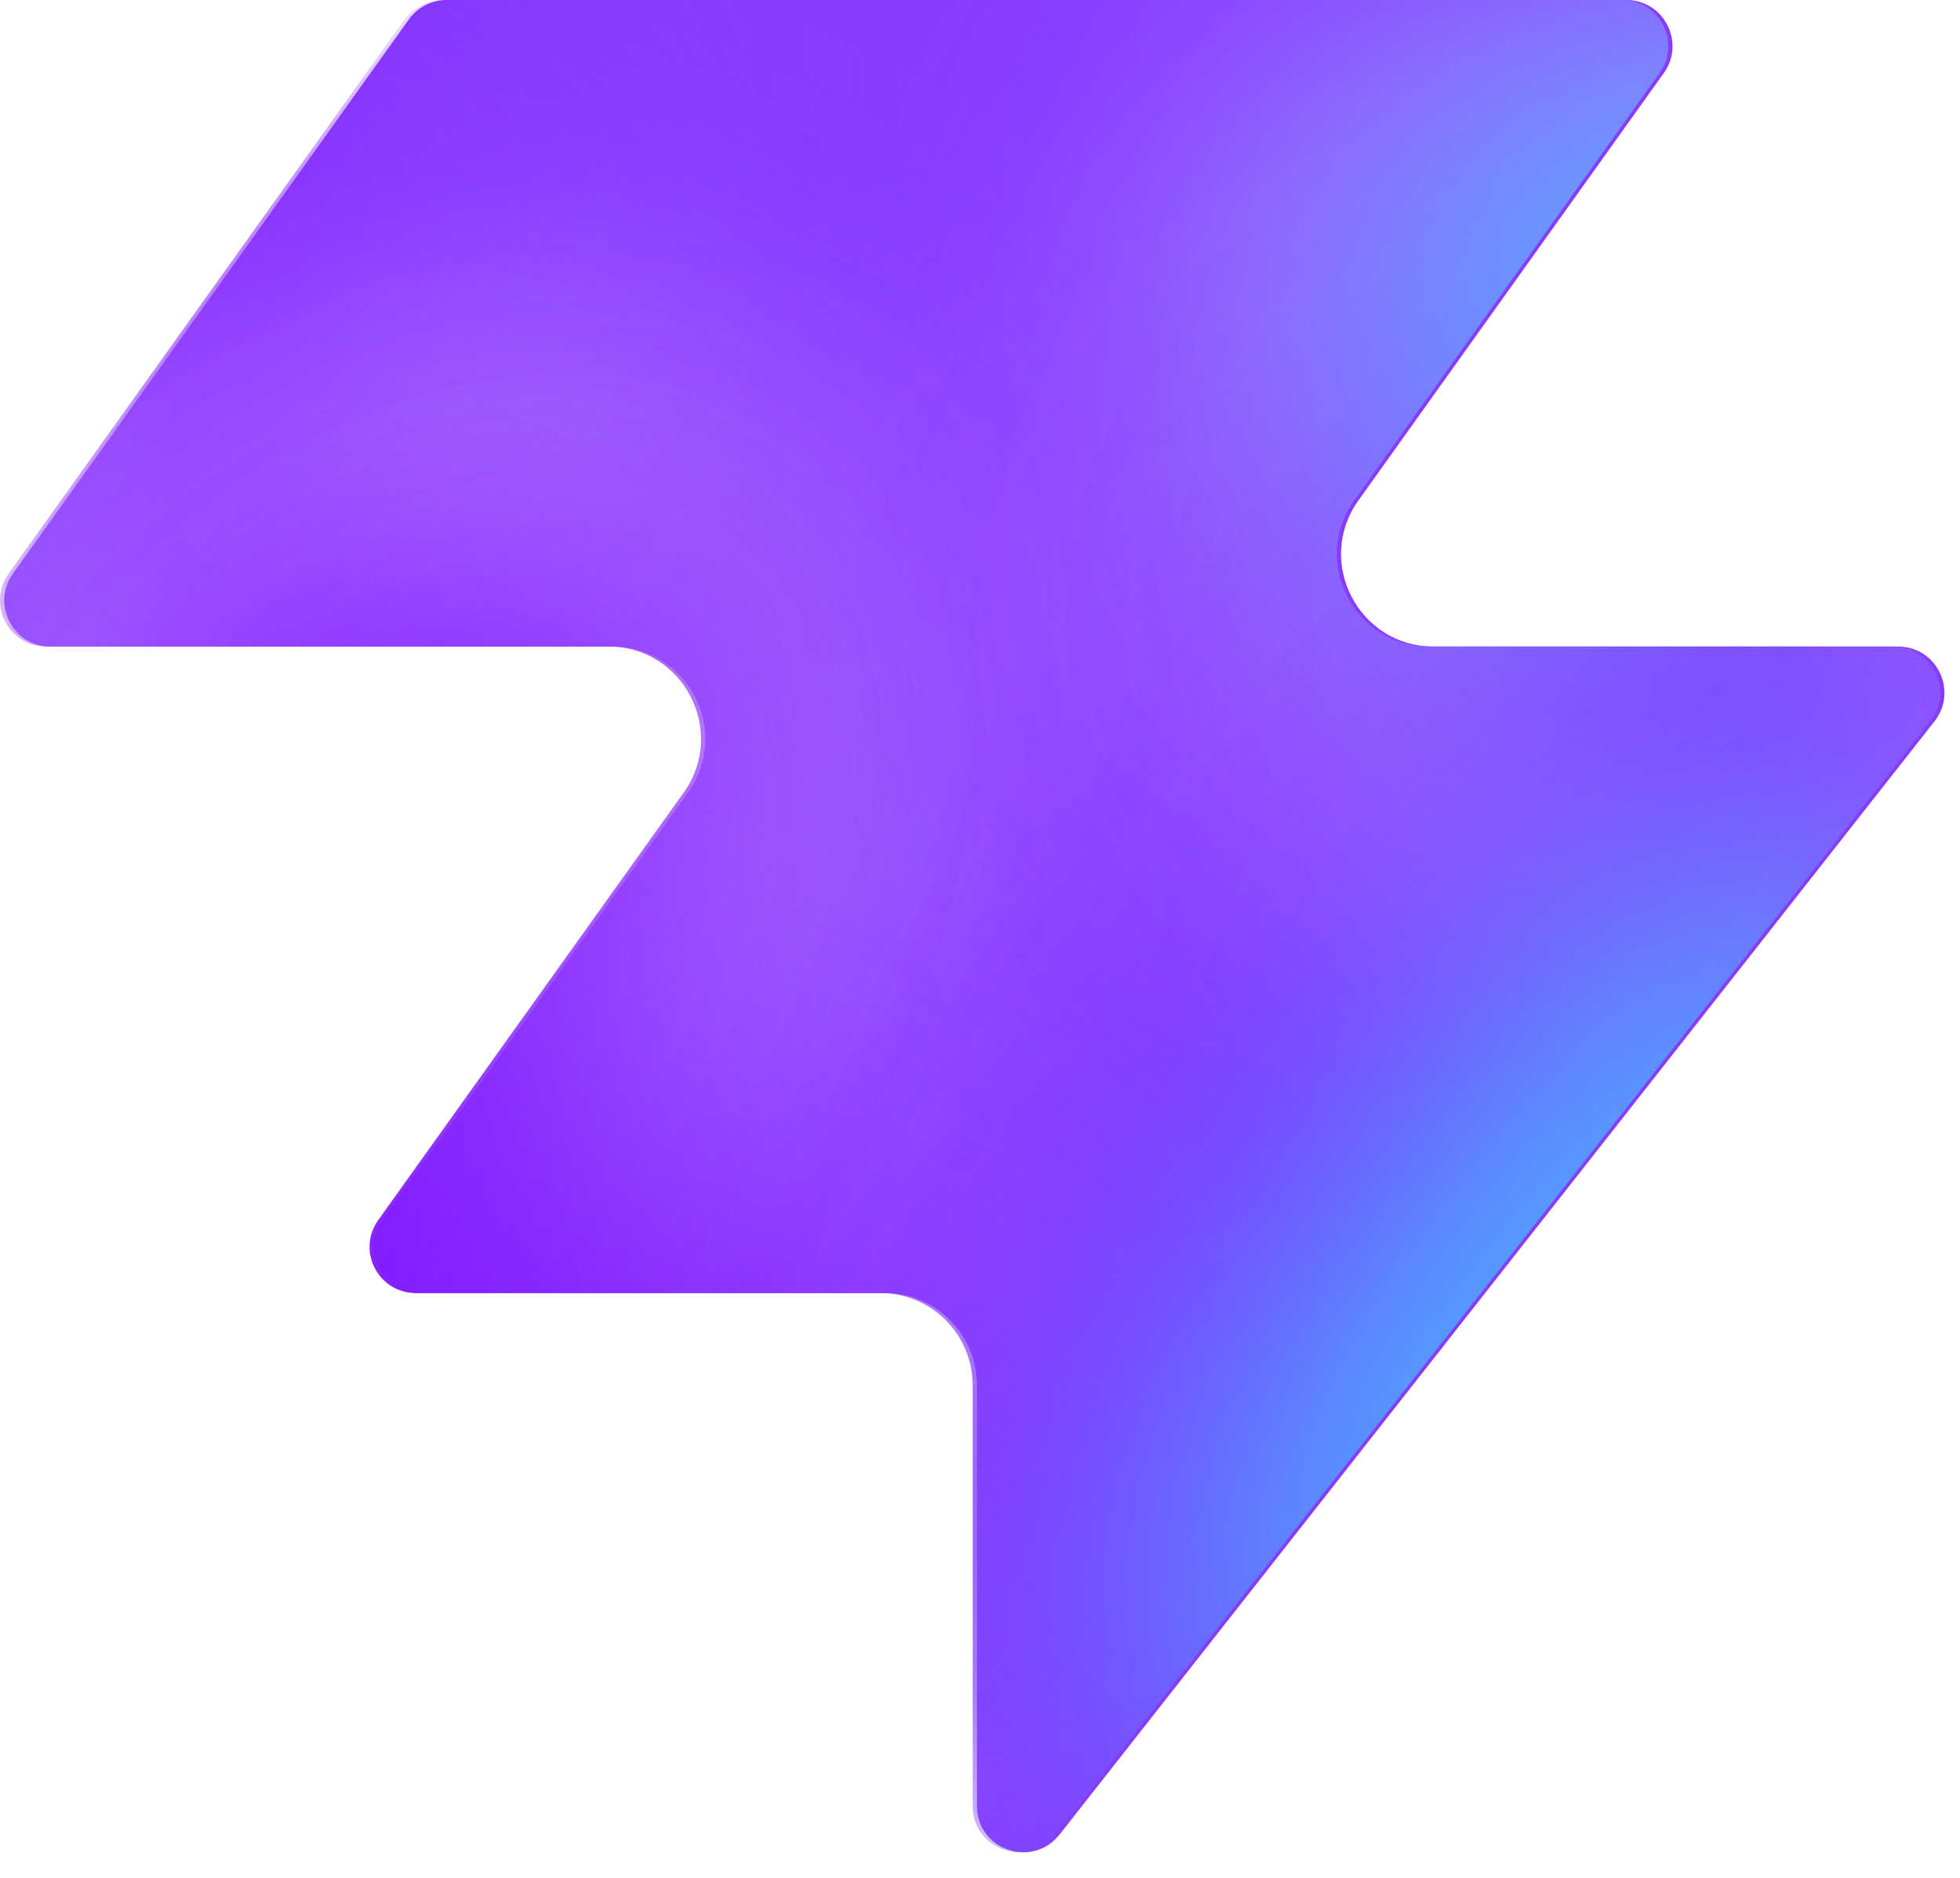
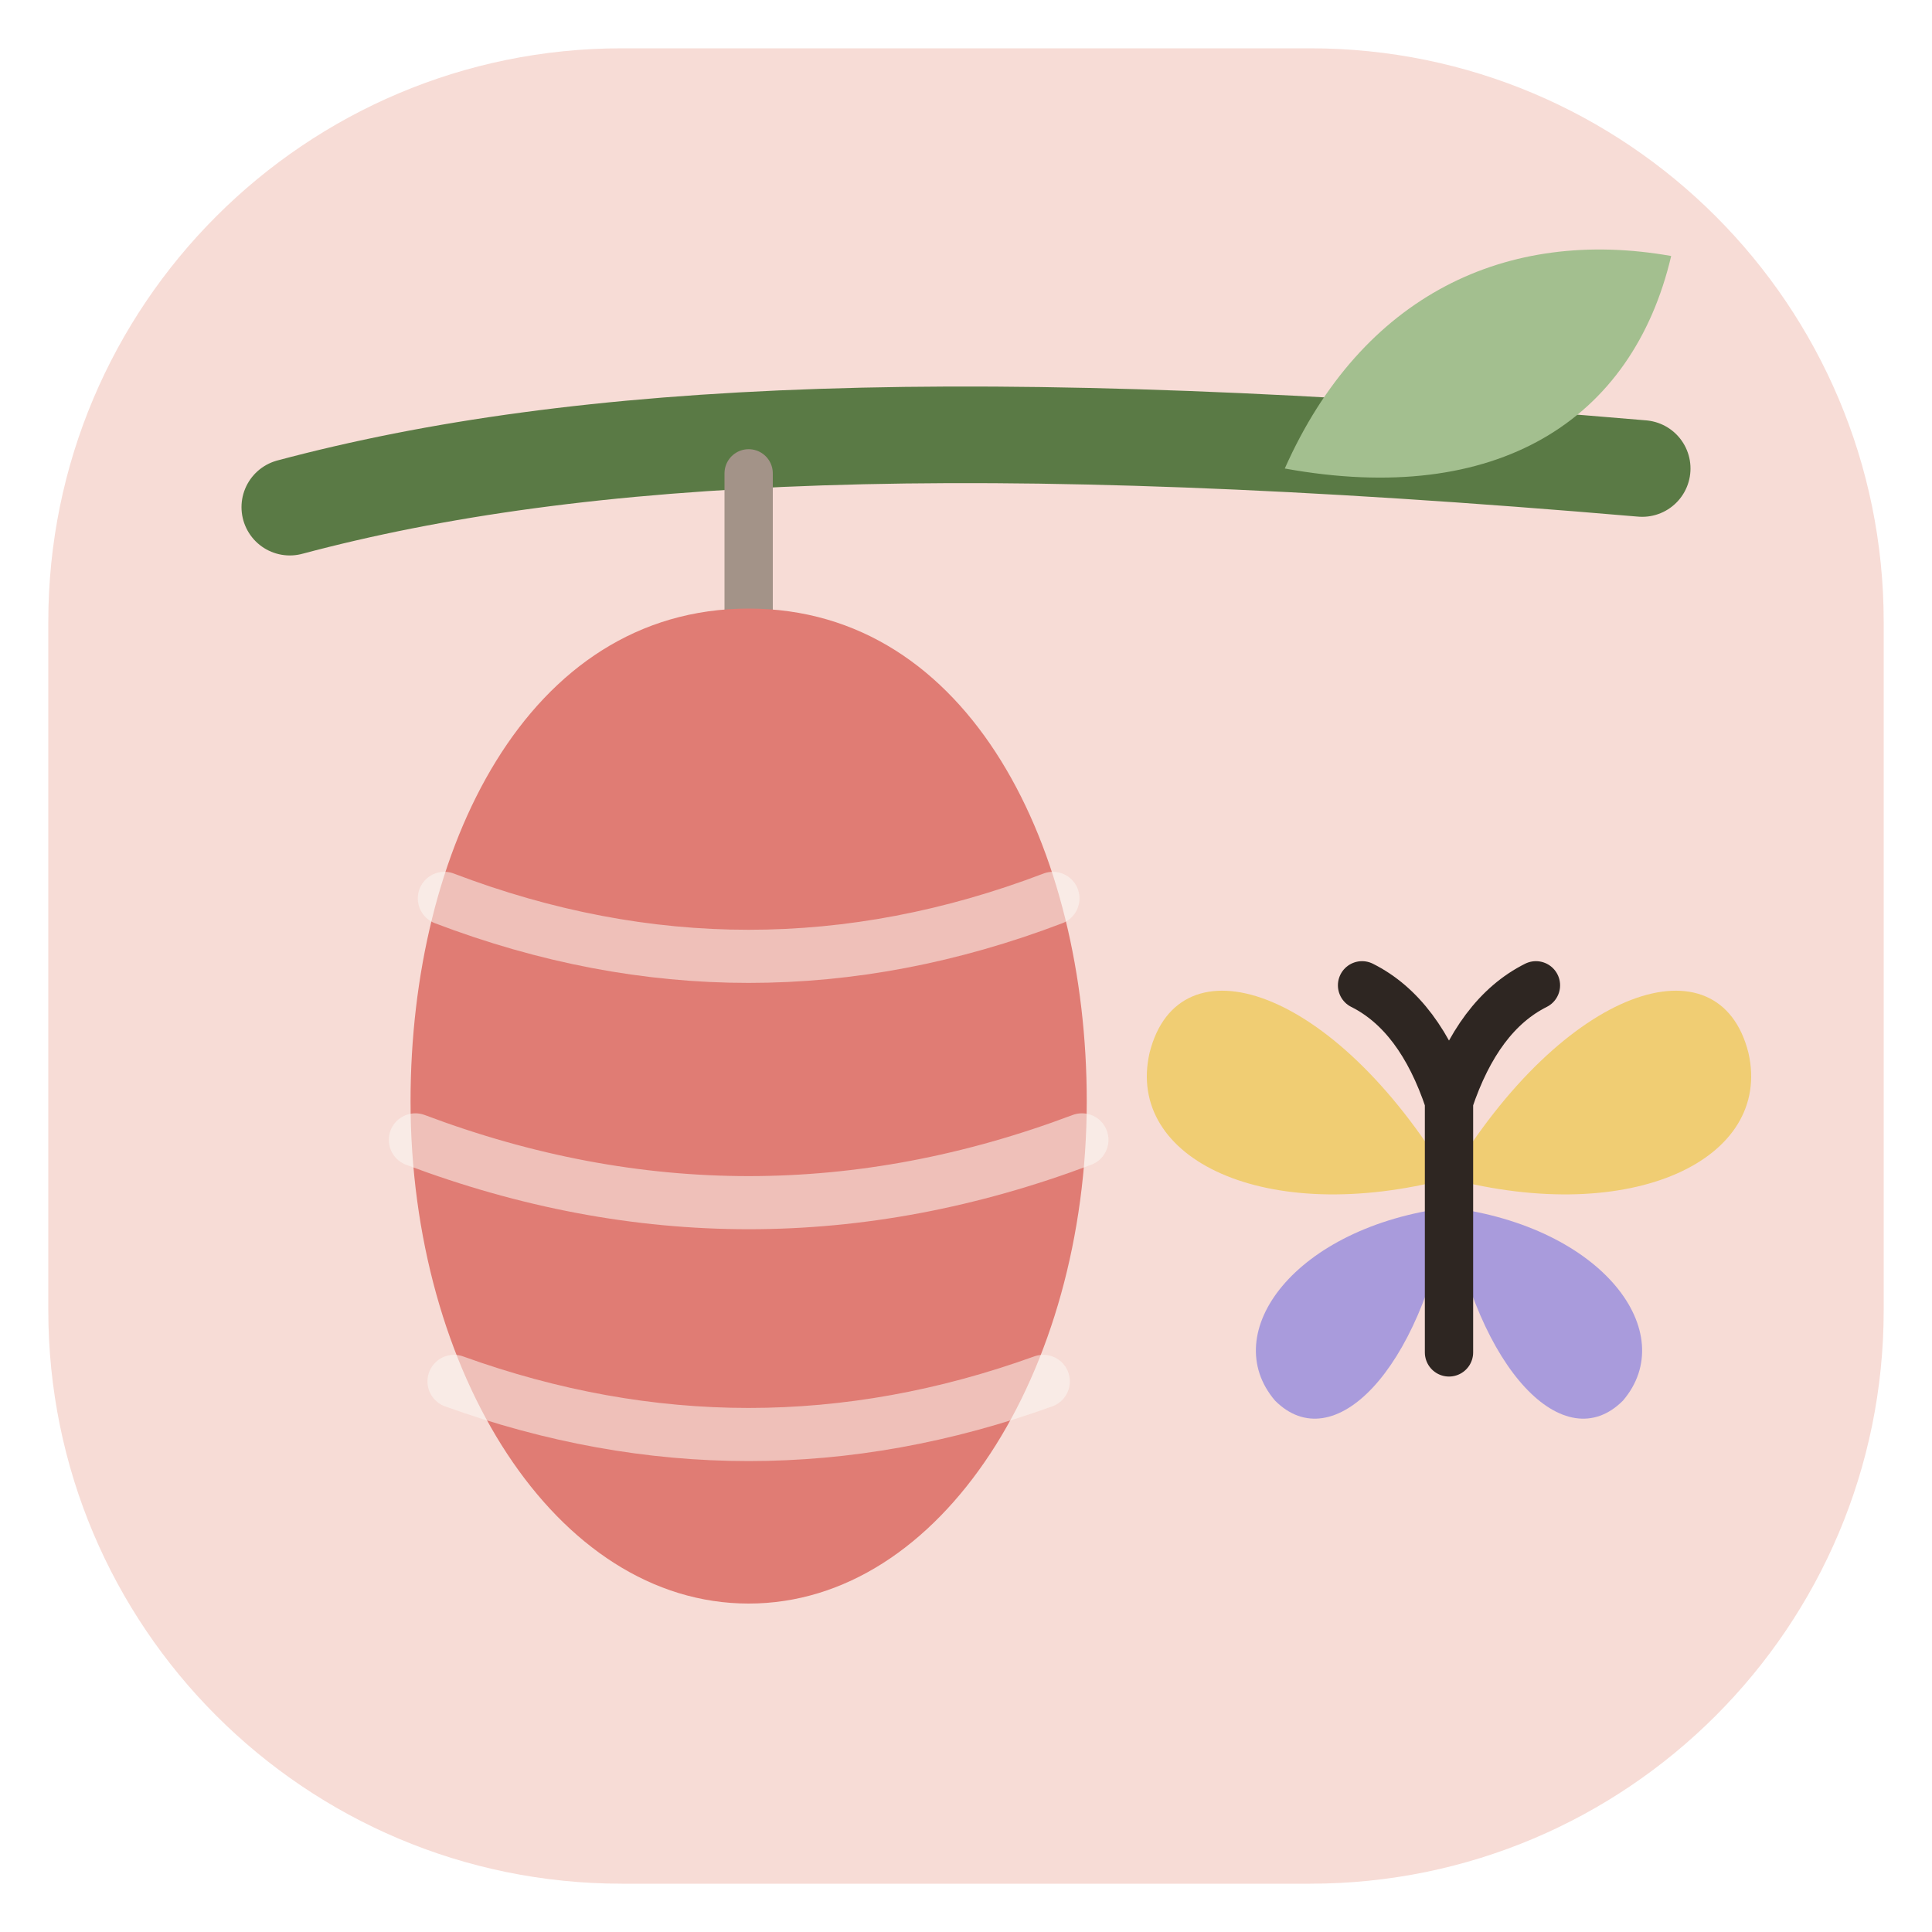
- <svg xmlns="http://www.w3.org/2000/svg" width="48" height="46" fill="none" viewBox="0 0 48 46">
-   <path fill="#863bff" d="M25.946 44.938c-.664.845-2.021.375-2.021-.698V33.937a2.26 2.26 0 0 0-2.262-2.262H10.287c-.92 0-1.456-1.04-.92-1.788l7.48-10.471c1.07-1.497 0-3.578-1.842-3.578H1.237c-.92 0-1.456-1.04-.92-1.788L10.013.474c.214-.297.556-.474.92-.474h28.894c.92 0 1.456 1.04.92 1.788l-7.48 10.471c-1.07 1.498 0 3.579 1.842 3.579h11.377c.943 0 1.473 1.088.89 1.83L25.947 44.94z" style="fill:#863bff;fill:color(display-p3 .525 .23 1);fill-opacity:1" />
-   <mask id="a" width="48" height="46" x="0" y="0" maskUnits="userSpaceOnUse" style="mask-type:alpha">
-     <path fill="#000" d="M25.842 44.938c-.664.844-2.021.375-2.021-.698V33.937a2.26 2.26 0 0 0-2.262-2.262H10.183c-.92 0-1.456-1.04-.92-1.788l7.48-10.471c1.07-1.498 0-3.579-1.842-3.579H1.133c-.92 0-1.456-1.04-.92-1.787L9.91.473c.214-.297.556-.474.92-.474h28.894c.92 0 1.456 1.04.92 1.788l-7.48 10.471c-1.07 1.498 0 3.578 1.842 3.578h11.377c.943 0 1.473 1.088.89 1.832L25.843 44.94z" style="fill:#000;fill-opacity:1" />
-   </mask>
-   <g mask="url(#a)">
-     <g filter="url(#b)">
-       <ellipse cx="5.508" cy="14.704" fill="#ede6ff" rx="5.508" ry="14.704" style="fill:#ede6ff;fill:color(display-p3 .927 .903 1);fill-opacity:1" transform="matrix(.00324 1 1 -.00324 -4.47 31.516)" />
+ <svg xmlns="http://www.w3.org/2000/svg" width="64" height="64" viewBox="0 0 64 64">
+   <rect x="1.6" y="1.6" width="60.8" height="60.8" rx="19" fill="#f7dcd6" />
+   <g transform="scale(1.6)" stroke-linecap="round">
+     <path d="M6 10.5c6-1.6 14-2 28-.8" fill="none" stroke="#5a7a45" stroke-width="2" />
+     <path d="M26.6 9.7c1.6-3.6 4.6-5 8-4.4-.8 3.4-3.6 5.2-8 4.4Z" fill="#a3bf8f" />
+     <path d="M15.5 9.8v3" stroke="#a39388" stroke-width="1" />
+     <path d="M15.5 12.6c4.6 0 7 5 7 10.2 0 5.6-3 10.4-7 10.4s-7-4.8-7-10.4c0-5.2 2.4-10.2 7-10.2Z" fill="#e07c74" />
+     <g fill="none" stroke="#fbf7f2" stroke-width="1.1" opacity=".55">
+       <path d="M9.2 18.6q6.3 2.4 12.6 0" />
+       <path d="M8.6 23.6q6.9 2.6 13.8 0" />
+       <path d="M9.4 28.6q6.1 2.2 12.2 0" />
    </g>
-     <g filter="url(#c)">
-       <ellipse cx="10.399" cy="29.851" fill="#ede6ff" rx="10.399" ry="29.851" style="fill:#ede6ff;fill:color(display-p3 .927 .903 1);fill-opacity:1" transform="matrix(.00324 1 1 -.00324 -39.328 7.883)" />
-     </g>
-     <g filter="url(#d)">
-       <ellipse cx="5.508" cy="30.487" fill="#7e14ff" rx="5.508" ry="30.487" style="fill:#7e14ff;fill:color(display-p3 .492 .077 1);fill-opacity:1" transform="rotate(89.814 -25.913 -14.639)scale(1 -1)" />
-     </g>
-     <g filter="url(#e)">
-       <ellipse cx="5.508" cy="30.599" fill="#7e14ff" rx="5.508" ry="30.599" style="fill:#7e14ff;fill:color(display-p3 .492 .077 1);fill-opacity:1" transform="rotate(89.814 -32.644 -3.334)scale(1 -1)" />
-     </g>
-     <g filter="url(#f)">
-       <ellipse cx="5.508" cy="30.599" fill="#7e14ff" rx="5.508" ry="30.599" style="fill:#7e14ff;fill:color(display-p3 .492 .077 1);fill-opacity:1" transform="matrix(.00324 1 1 -.00324 -34.34 30.47)" />
-     </g>
-     <g filter="url(#g)">
-       <ellipse cx="14.072" cy="22.078" fill="#ede6ff" rx="14.072" ry="22.078" style="fill:#ede6ff;fill:color(display-p3 .927 .903 1);fill-opacity:1" transform="rotate(93.35 24.506 48.493)scale(-1 1)" />
-     </g>
-     <g filter="url(#h)">
-       <ellipse cx="3.47" cy="21.501" fill="#7e14ff" rx="3.47" ry="21.501" style="fill:#7e14ff;fill:color(display-p3 .492 .077 1);fill-opacity:1" transform="rotate(89.009 28.708 47.59)scale(-1 1)" />
-     </g>
-     <g filter="url(#i)">
-       <ellipse cx="3.47" cy="21.501" fill="#7e14ff" rx="3.47" ry="21.501" style="fill:#7e14ff;fill:color(display-p3 .492 .077 1);fill-opacity:1" transform="rotate(89.009 28.708 47.59)scale(-1 1)" />
-     </g>
-     <g filter="url(#j)">
-       <ellipse cx=".387" cy="8.972" fill="#7e14ff" rx="4.407" ry="29.108" style="fill:#7e14ff;fill:color(display-p3 .492 .077 1);fill-opacity:1" transform="rotate(39.51 .387 8.972)" />
-     </g>
-     <g filter="url(#k)">
-       <ellipse cx="47.523" cy="-6.092" fill="#7e14ff" rx="4.407" ry="29.108" style="fill:#7e14ff;fill:color(display-p3 .492 .077 1);fill-opacity:1" transform="rotate(37.892 47.523 -6.092)" />
-     </g>
-     <g filter="url(#l)">
-       <ellipse cx="41.412" cy="6.333" fill="#47bfff" rx="5.971" ry="9.665" style="fill:#47bfff;fill:color(display-p3 .28 .748 1);fill-opacity:1" transform="rotate(37.892 41.412 6.333)" />
-     </g>
-     <g filter="url(#m)">
-       <ellipse cx="-1.879" cy="38.332" fill="#7e14ff" rx="4.407" ry="29.108" style="fill:#7e14ff;fill:color(display-p3 .492 .077 1);fill-opacity:1" transform="rotate(37.892 -1.88 38.332)" />
-     </g>
-     <g filter="url(#n)">
-       <ellipse cx="-1.879" cy="38.332" fill="#7e14ff" rx="4.407" ry="29.108" style="fill:#7e14ff;fill:color(display-p3 .492 .077 1);fill-opacity:1" transform="rotate(37.892 -1.88 38.332)" />
-     </g>
-     <g filter="url(#o)">
-       <ellipse cx="35.651" cy="29.907" fill="#7e14ff" rx="4.407" ry="29.108" style="fill:#7e14ff;fill:color(display-p3 .492 .077 1);fill-opacity:1" transform="rotate(37.892 35.651 29.907)" />
-     </g>
-     <g filter="url(#p)">
-       <ellipse cx="38.418" cy="32.4" fill="#47bfff" rx="5.971" ry="15.297" style="fill:#47bfff;fill:color(display-p3 .28 .748 1);fill-opacity:1" transform="rotate(37.892 38.418 32.4)" />
-     </g>
+     <path d="M30 24.4c-2.4-4-5.6-5-6.2-2.6-.5 2.2 2.4 3.6 6.2 2.6ZM30 24.4c2.4-4 5.6-5 6.2-2.6.5 2.2-2.4 3.6-6.2 2.6Z" fill="#f0cd73" />
+     <path d="M30 25c-3.2.4-4.8 2.6-3.6 4 1.2 1.2 3-.6 3.6-4ZM30 25c3.2.4 4.8 2.6 3.6 4-1.2 1.2-3-.6-3.6-4Z" fill="#a99bdc" />
+     <path d="M30 22.6v5.4M30 22.8q-.6-1.8-1.8-2.4M30 22.8q.6-1.8 1.8-2.4" fill="none" stroke="#2e2622" stroke-width="1" />
  </g>
-   <defs>
-     <filter id="b" width="60.045" height="41.654" x="-19.77" y="16.149" color-interpolation-filters="sRGB" filterUnits="userSpaceOnUse">
-       <feFlood flood-opacity="0" result="BackgroundImageFix" />
-       <feBlend in="SourceGraphic" in2="BackgroundImageFix" result="shape" />
-       <feGaussianBlur result="effect1_foregroundBlur_2002_17158" stdDeviation="7.659" />
-     </filter>
-     <filter id="c" width="90.34" height="51.437" x="-54.613" y="-7.533" color-interpolation-filters="sRGB" filterUnits="userSpaceOnUse">
-       <feFlood flood-opacity="0" result="BackgroundImageFix" />
-       <feBlend in="SourceGraphic" in2="BackgroundImageFix" result="shape" />
-       <feGaussianBlur result="effect1_foregroundBlur_2002_17158" stdDeviation="7.659" />
-     </filter>
-     <filter id="d" width="79.355" height="29.4" x="-49.64" y="2.03" color-interpolation-filters="sRGB" filterUnits="userSpaceOnUse">
-       <feFlood flood-opacity="0" result="BackgroundImageFix" />
-       <feBlend in="SourceGraphic" in2="BackgroundImageFix" result="shape" />
-       <feGaussianBlur result="effect1_foregroundBlur_2002_17158" stdDeviation="4.596" />
-     </filter>
-     <filter id="e" width="79.579" height="29.4" x="-45.045" y="20.029" color-interpolation-filters="sRGB" filterUnits="userSpaceOnUse">
-       <feFlood flood-opacity="0" result="BackgroundImageFix" />
-       <feBlend in="SourceGraphic" in2="BackgroundImageFix" result="shape" />
-       <feGaussianBlur result="effect1_foregroundBlur_2002_17158" stdDeviation="4.596" />
-     </filter>
-     <filter id="f" width="79.579" height="29.4" x="-43.513" y="21.178" color-interpolation-filters="sRGB" filterUnits="userSpaceOnUse">
-       <feFlood flood-opacity="0" result="BackgroundImageFix" />
-       <feBlend in="SourceGraphic" in2="BackgroundImageFix" result="shape" />
-       <feGaussianBlur result="effect1_foregroundBlur_2002_17158" stdDeviation="4.596" />
-     </filter>
-     <filter id="g" width="74.749" height="58.852" x="15.756" y="-17.901" color-interpolation-filters="sRGB" filterUnits="userSpaceOnUse">
-       <feFlood flood-opacity="0" result="BackgroundImageFix" />
-       <feBlend in="SourceGraphic" in2="BackgroundImageFix" result="shape" />
-       <feGaussianBlur result="effect1_foregroundBlur_2002_17158" stdDeviation="7.659" />
-     </filter>
-     <filter id="h" width="61.377" height="25.362" x="23.548" y="2.284" color-interpolation-filters="sRGB" filterUnits="userSpaceOnUse">
-       <feFlood flood-opacity="0" result="BackgroundImageFix" />
-       <feBlend in="SourceGraphic" in2="BackgroundImageFix" result="shape" />
-       <feGaussianBlur result="effect1_foregroundBlur_2002_17158" stdDeviation="4.596" />
-     </filter>
-     <filter id="i" width="61.377" height="25.362" x="23.548" y="2.284" color-interpolation-filters="sRGB" filterUnits="userSpaceOnUse">
-       <feFlood flood-opacity="0" result="BackgroundImageFix" />
-       <feBlend in="SourceGraphic" in2="BackgroundImageFix" result="shape" />
-       <feGaussianBlur result="effect1_foregroundBlur_2002_17158" stdDeviation="4.596" />
-     </filter>
-     <filter id="j" width="56.045" height="63.649" x="-27.636" y="-22.853" color-interpolation-filters="sRGB" filterUnits="userSpaceOnUse">
-       <feFlood flood-opacity="0" result="BackgroundImageFix" />
-       <feBlend in="SourceGraphic" in2="BackgroundImageFix" result="shape" />
-       <feGaussianBlur result="effect1_foregroundBlur_2002_17158" stdDeviation="4.596" />
-     </filter>
-     <filter id="k" width="54.814" height="64.646" x="20.116" y="-38.415" color-interpolation-filters="sRGB" filterUnits="userSpaceOnUse">
-       <feFlood flood-opacity="0" result="BackgroundImageFix" />
-       <feBlend in="SourceGraphic" in2="BackgroundImageFix" result="shape" />
-       <feGaussianBlur result="effect1_foregroundBlur_2002_17158" stdDeviation="4.596" />
-     </filter>
-     <filter id="l" width="33.541" height="35.313" x="24.641" y="-11.323" color-interpolation-filters="sRGB" filterUnits="userSpaceOnUse">
-       <feFlood flood-opacity="0" result="BackgroundImageFix" />
-       <feBlend in="SourceGraphic" in2="BackgroundImageFix" result="shape" />
-       <feGaussianBlur result="effect1_foregroundBlur_2002_17158" stdDeviation="4.596" />
-     </filter>
-     <filter id="m" width="54.814" height="64.646" x="-29.286" y="6.009" color-interpolation-filters="sRGB" filterUnits="userSpaceOnUse">
-       <feFlood flood-opacity="0" result="BackgroundImageFix" />
-       <feBlend in="SourceGraphic" in2="BackgroundImageFix" result="shape" />
-       <feGaussianBlur result="effect1_foregroundBlur_2002_17158" stdDeviation="4.596" />
-     </filter>
-     <filter id="n" width="54.814" height="64.646" x="-29.286" y="6.009" color-interpolation-filters="sRGB" filterUnits="userSpaceOnUse">
-       <feFlood flood-opacity="0" result="BackgroundImageFix" />
-       <feBlend in="SourceGraphic" in2="BackgroundImageFix" result="shape" />
-       <feGaussianBlur result="effect1_foregroundBlur_2002_17158" stdDeviation="4.596" />
-     </filter>
-     <filter id="o" width="54.814" height="64.646" x="8.244" y="-2.416" color-interpolation-filters="sRGB" filterUnits="userSpaceOnUse">
-       <feFlood flood-opacity="0" result="BackgroundImageFix" />
-       <feBlend in="SourceGraphic" in2="BackgroundImageFix" result="shape" />
-       <feGaussianBlur result="effect1_foregroundBlur_2002_17158" stdDeviation="4.596" />
-     </filter>
-     <filter id="p" width="39.409" height="43.623" x="18.713" y="10.588" color-interpolation-filters="sRGB" filterUnits="userSpaceOnUse">
-       <feFlood flood-opacity="0" result="BackgroundImageFix" />
-       <feBlend in="SourceGraphic" in2="BackgroundImageFix" result="shape" />
-       <feGaussianBlur result="effect1_foregroundBlur_2002_17158" stdDeviation="4.596" />
-     </filter>
-   </defs>
</svg>
